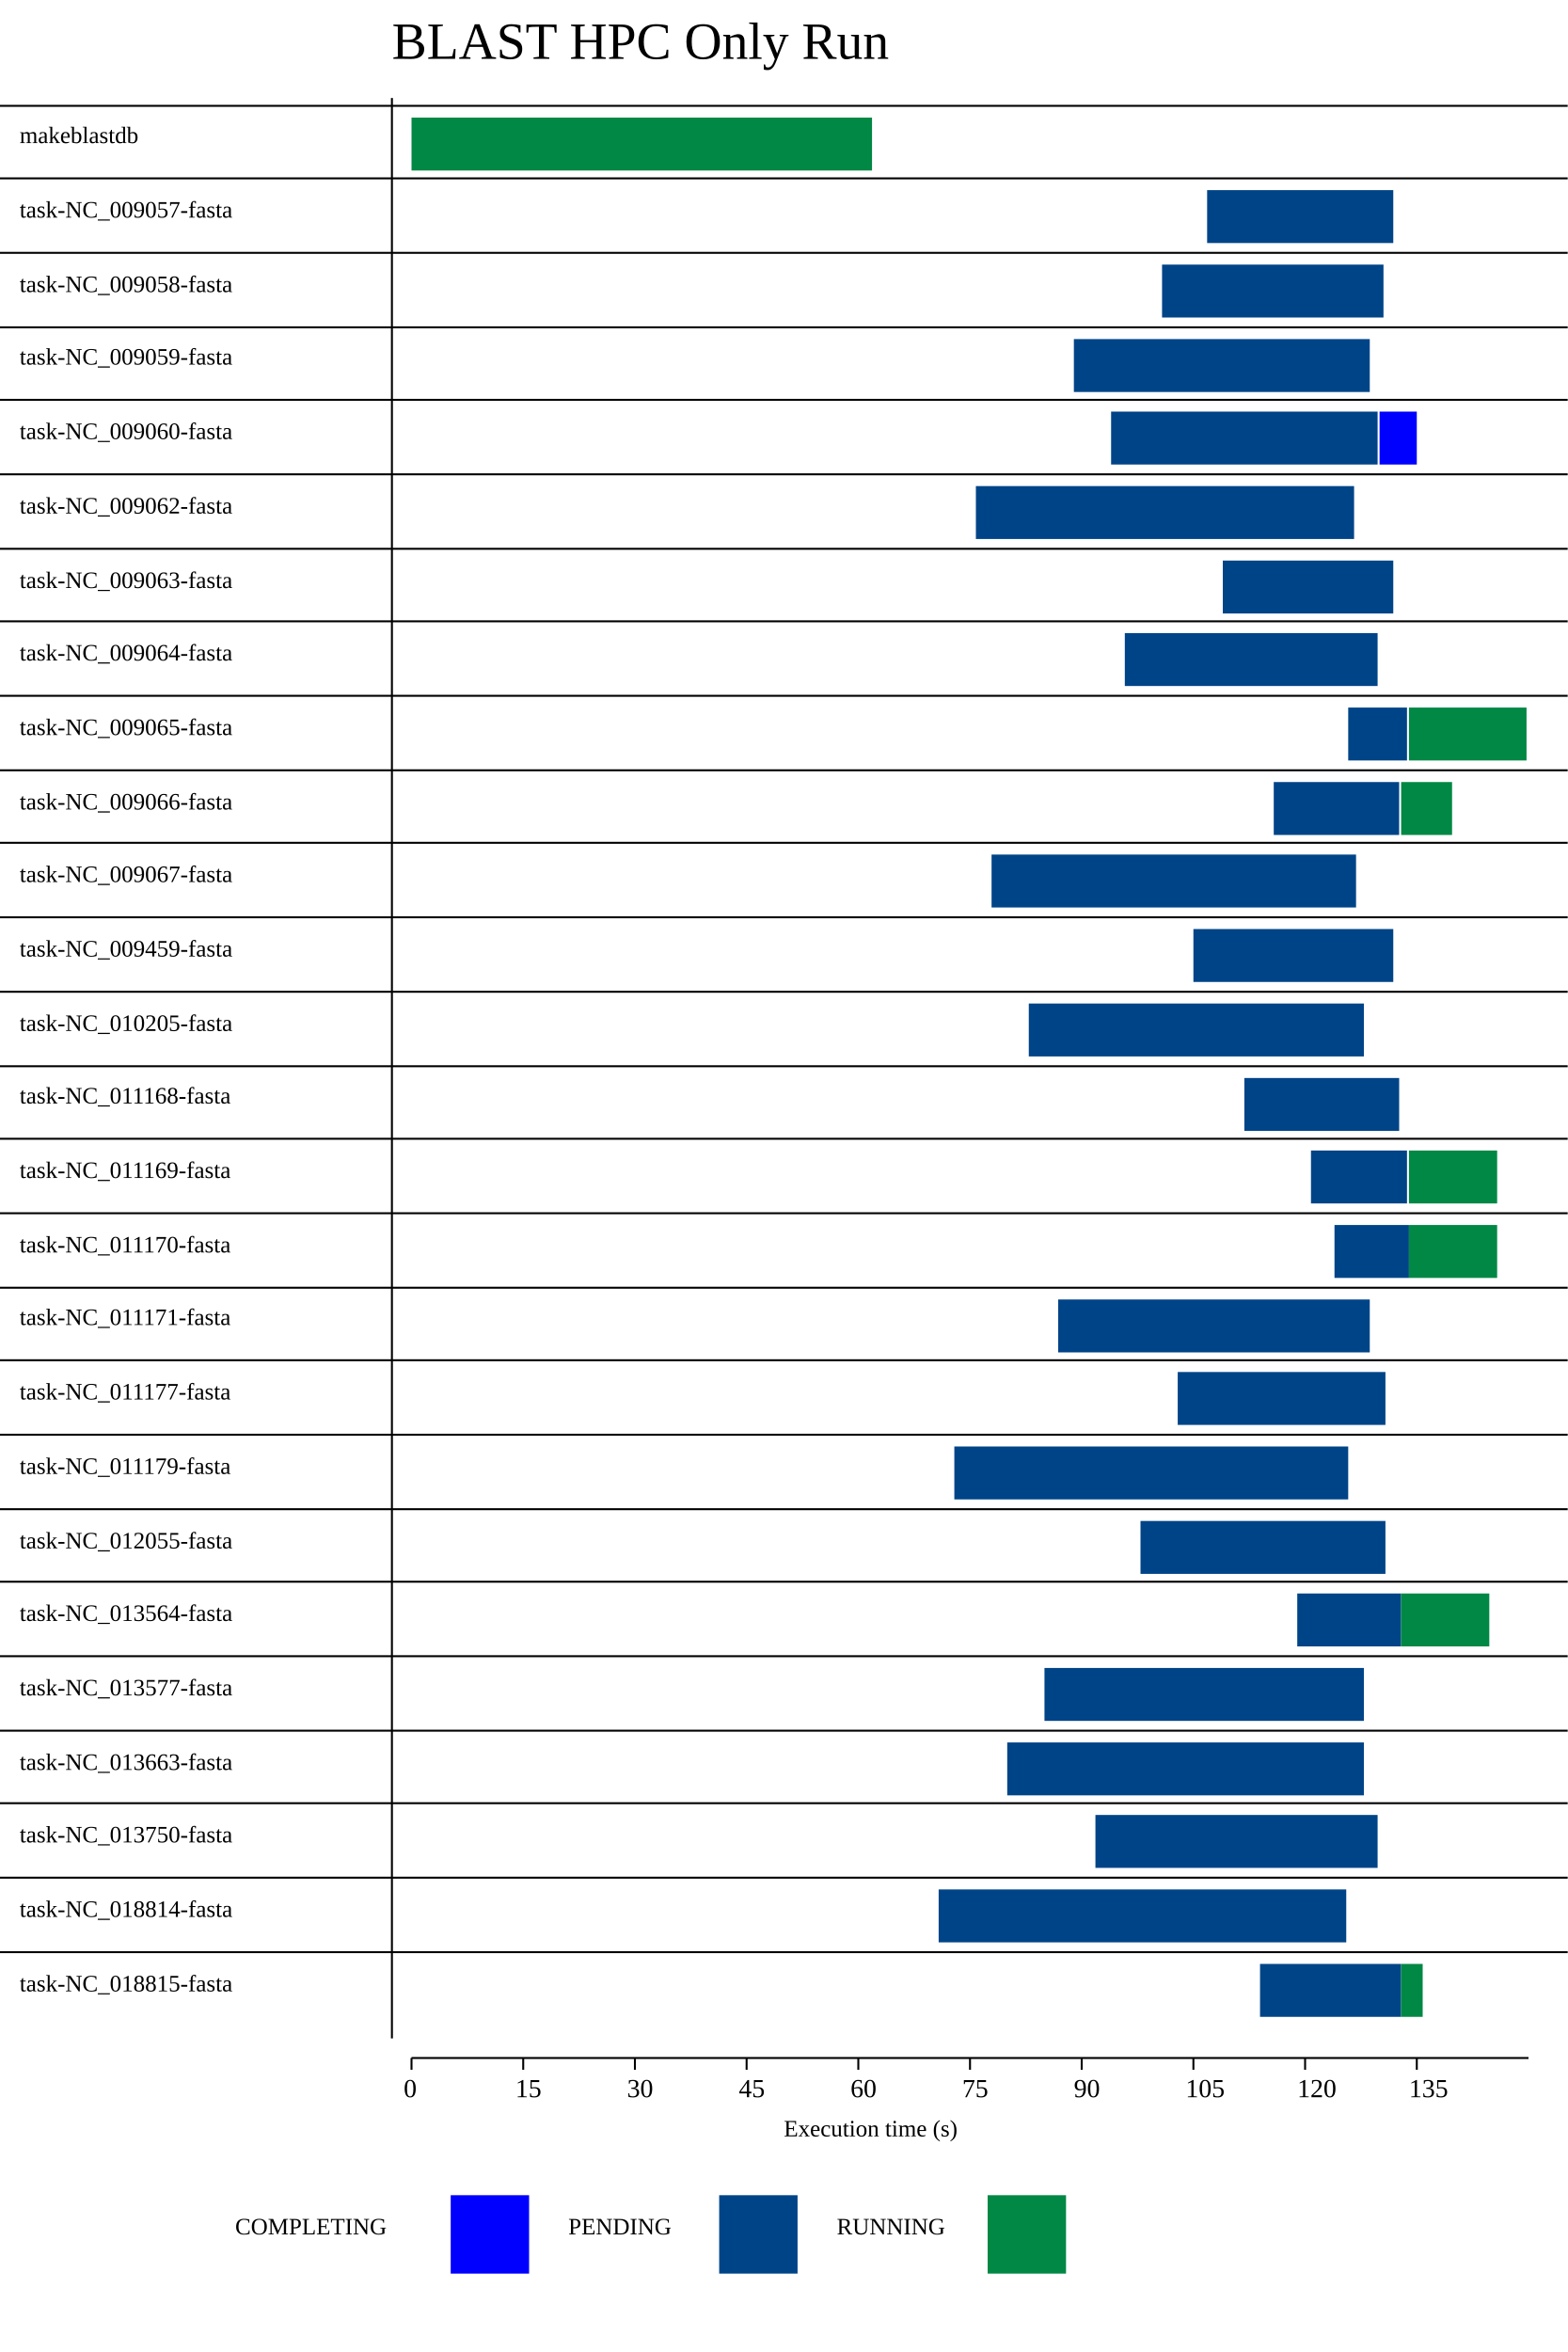
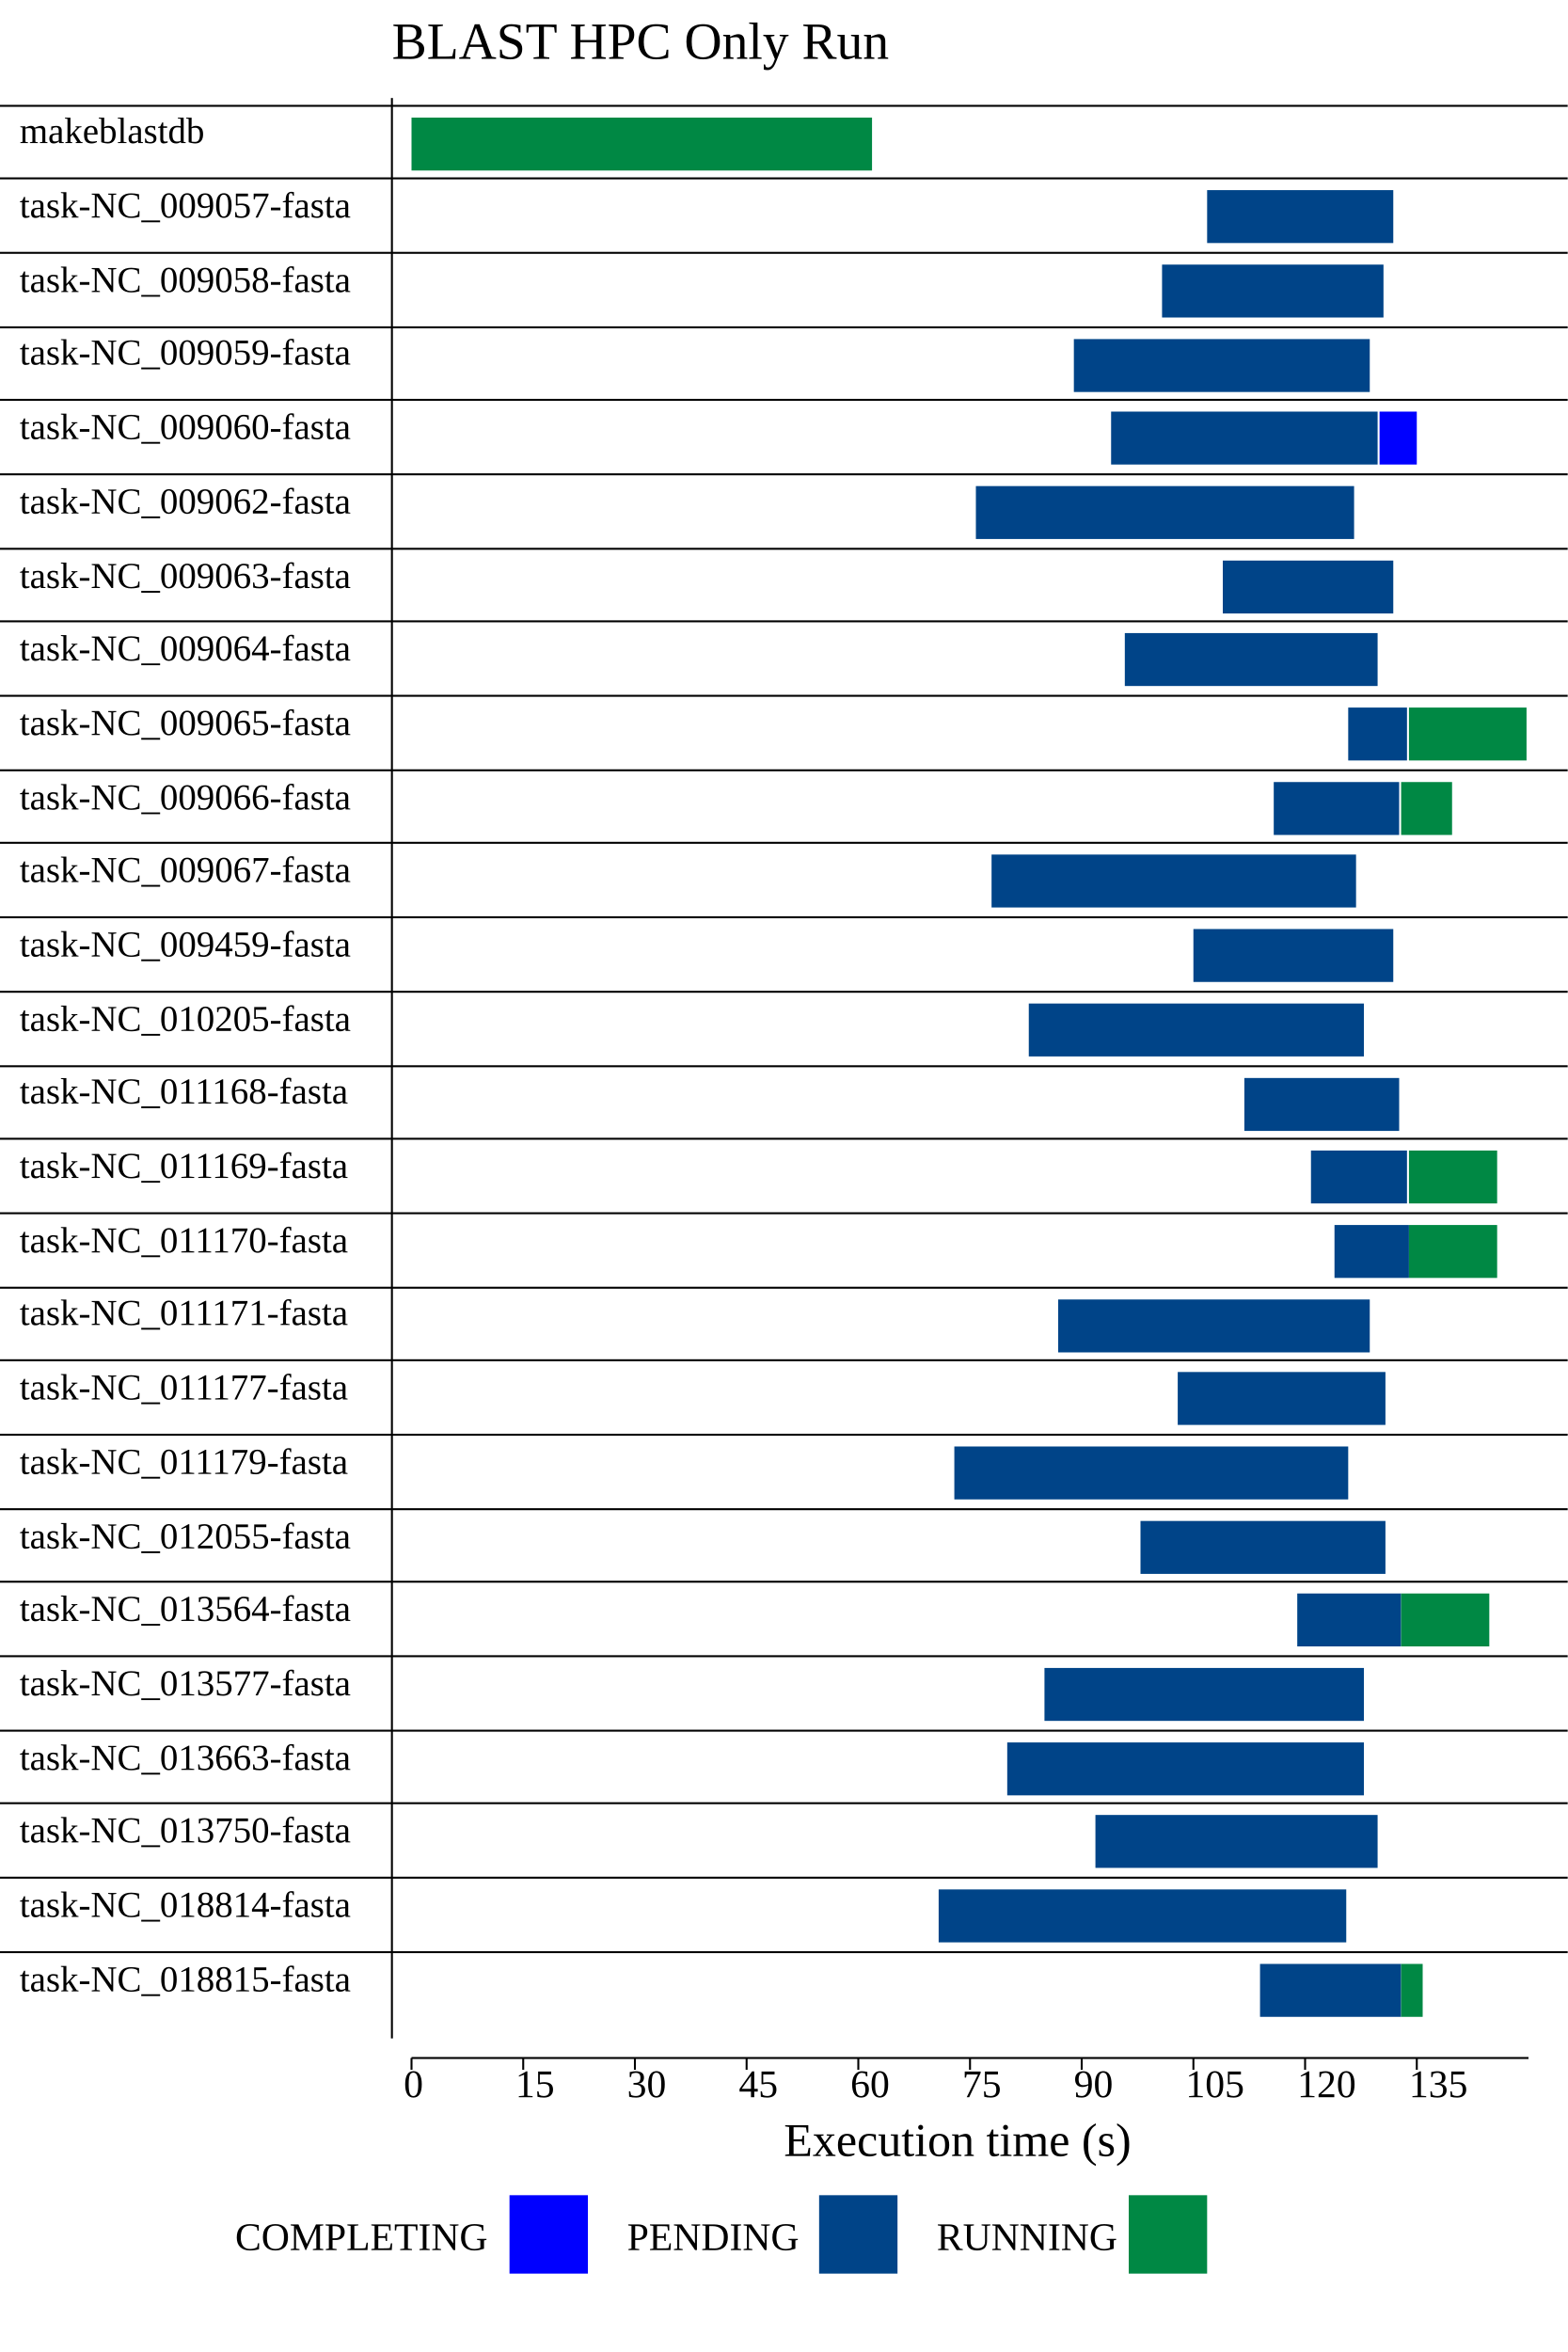
<svg xmlns="http://www.w3.org/2000/svg" width="800" height="1200">
  <g transform="None">
    <text x="200" y="30" style="font-size:20pt;">BLAST HPC Only Run</text>
    <g transform="translate(120 1120)">
-       <text x="0" y="20" style="">COMPLETING</text>
-       <rect x="110" y="0" width="40" height="40" fill="#0000ff">
+       <text x="0" y="28" style="font-size: 15pt;">COMPLETING</text>
+       <rect x="140" y="0" width="40" height="40" fill="#0000ff">
</rect>
-       <text x="170" y="20" style="">PENDING</text>
-       <rect x="247" y="0" width="40" height="40" fill="#004488">
+       <text x="200" y="28" style="font-size: 15pt;">PENDING</text>
+       <rect x="298" y="0" width="40" height="40" fill="#004488">
</rect>
-       <text x="307" y="20" style="">RUNNING</text>
-       <rect x="384" y="0" width="40" height="40" fill="#008844">
+       <text x="358" y="28" style="font-size: 15pt;">RUNNING</text>
+       <rect x="456" y="0" width="40" height="40" fill="#008844">
</rect>
    </g>
    <g transform="translate(0 50)">
-       <text x="10" y="23" style="">makeblastdb</text>
-       <text x="10" y="928" style="">task-NC_018814-fasta</text>
-       <text x="10" y="702" style="">task-NC_011179-fasta</text>
-       <text x="10" y="212" style="">task-NC_009062-fasta</text>
-       <text x="10" y="400" style="">task-NC_009067-fasta</text>
-       <text x="10" y="853" style="">task-NC_013663-fasta</text>
-       <text x="10" y="476" style="">task-NC_010205-fasta</text>
-       <text x="10" y="815" style="">task-NC_013577-fasta</text>
-       <text x="10" y="626" style="">task-NC_011171-fasta</text>
-       <text x="10" y="136" style="">task-NC_009059-fasta</text>
-       <text x="10" y="890" style="">task-NC_013750-fasta</text>
-       <text x="10" y="174" style="">task-NC_009060-fasta</text>
-       <text x="10" y="287" style="">task-NC_009064-fasta</text>
-       <text x="10" y="740" style="">task-NC_012055-fasta</text>
-       <text x="10" y="99" style="">task-NC_009058-fasta</text>
-       <text x="10" y="664" style="">task-NC_011177-fasta</text>
-       <text x="10" y="438" style="">task-NC_009459-fasta</text>
-       <text x="10" y="61" style="">task-NC_009057-fasta</text>
-       <text x="10" y="250" style="">task-NC_009063-fasta</text>
-       <text x="10" y="513" style="">task-NC_011168-fasta</text>
-       <text x="10" y="966" style="">task-NC_018815-fasta</text>
-       <text x="10" y="363" style="">task-NC_009066-fasta</text>
-       <text x="10" y="777" style="">task-NC_013564-fasta</text>
-       <text x="10" y="551" style="">task-NC_011169-fasta</text>
-       <text x="10" y="589" style="">task-NC_011170-fasta</text>
-       <text x="10" y="325" style="">task-NC_009065-fasta</text>
+       <text x="10" y="23" style="font-size: 14pt;">makeblastdb</text>
+       <text x="10" y="928" style="font-size: 14pt;">task-NC_018814-fasta</text>
+       <text x="10" y="702" style="font-size: 14pt;">task-NC_011179-fasta</text>
+       <text x="10" y="212" style="font-size: 14pt;">task-NC_009062-fasta</text>
+       <text x="10" y="400" style="font-size: 14pt;">task-NC_009067-fasta</text>
+       <text x="10" y="853" style="font-size: 14pt;">task-NC_013663-fasta</text>
+       <text x="10" y="476" style="font-size: 14pt;">task-NC_010205-fasta</text>
+       <text x="10" y="815" style="font-size: 14pt;">task-NC_013577-fasta</text>
+       <text x="10" y="626" style="font-size: 14pt;">task-NC_011171-fasta</text>
+       <text x="10" y="136" style="font-size: 14pt;">task-NC_009059-fasta</text>
+       <text x="10" y="890" style="font-size: 14pt;">task-NC_013750-fasta</text>
+       <text x="10" y="174" style="font-size: 14pt;">task-NC_009060-fasta</text>
+       <text x="10" y="287" style="font-size: 14pt;">task-NC_009064-fasta</text>
+       <text x="10" y="740" style="font-size: 14pt;">task-NC_012055-fasta</text>
+       <text x="10" y="99" style="font-size: 14pt;">task-NC_009058-fasta</text>
+       <text x="10" y="664" style="font-size: 14pt;">task-NC_011177-fasta</text>
+       <text x="10" y="438" style="font-size: 14pt;">task-NC_009459-fasta</text>
+       <text x="10" y="61" style="font-size: 14pt;">task-NC_009057-fasta</text>
+       <text x="10" y="250" style="font-size: 14pt;">task-NC_009063-fasta</text>
+       <text x="10" y="513" style="font-size: 14pt;">task-NC_011168-fasta</text>
+       <text x="10" y="966" style="font-size: 14pt;">task-NC_018815-fasta</text>
+       <text x="10" y="363" style="font-size: 14pt;">task-NC_009066-fasta</text>
+       <text x="10" y="777" style="font-size: 14pt;">task-NC_013564-fasta</text>
+       <text x="10" y="551" style="font-size: 14pt;">task-NC_011169-fasta</text>
+       <text x="10" y="589" style="font-size: 14pt;">task-NC_011170-fasta</text>
+       <text x="10" y="325" style="font-size: 14pt;">task-NC_009065-fasta</text>
      <path d="M0,4 L800,4 " style="stroke: #000000; stroke-width: 1px;" />
      <path d="M0,908 L800,908 " style="stroke: #000000; stroke-width: 1px;" />
      <path d="M0,682 L800,682 " style="stroke: #000000; stroke-width: 1px;" />
      <path d="M0,192 L800,192 " style="stroke: #000000; stroke-width: 1px;" />
      <path d="M0,380 L800,380 " style="stroke: #000000; stroke-width: 1px;" />
      <path d="M0,833 L800,833 " style="stroke: #000000; stroke-width: 1px;" />
      <path d="M0,456 L800,456 " style="stroke: #000000; stroke-width: 1px;" />
      <path d="M0,795 L800,795 " style="stroke: #000000; stroke-width: 1px;" />
      <path d="M0,607 L800,607 " style="stroke: #000000; stroke-width: 1px;" />
      <path d="M0,117 L800,117 " style="stroke: #000000; stroke-width: 1px;" />
      <path d="M0,870 L800,870 " style="stroke: #000000; stroke-width: 1px;" />
      <path d="M0,154 L800,154 " style="stroke: #000000; stroke-width: 1px;" />
      <path d="M0,267 L800,267 " style="stroke: #000000; stroke-width: 1px;" />
      <path d="M0,720 L800,720 " style="stroke: #000000; stroke-width: 1px;" />
      <path d="M0,79 L800,79 " style="stroke: #000000; stroke-width: 1px;" />
      <path d="M0,644 L800,644 " style="stroke: #000000; stroke-width: 1px;" />
      <path d="M0,418 L800,418 " style="stroke: #000000; stroke-width: 1px;" />
      <path d="M0,41 L800,41 " style="stroke: #000000; stroke-width: 1px;" />
      <path d="M0,230 L800,230 " style="stroke: #000000; stroke-width: 1px;" />
      <path d="M0,494 L800,494 " style="stroke: #000000; stroke-width: 1px;" />
      <path d="M0,946 L800,946 " style="stroke: #000000; stroke-width: 1px;" />
      <path d="M0,343 L800,343 " style="stroke: #000000; stroke-width: 1px;" />
      <path d="M0,757 L800,757 " style="stroke: #000000; stroke-width: 1px;" />
      <path d="M0,531 L800,531 " style="stroke: #000000; stroke-width: 1px;" />
      <path d="M0,569 L800,569 " style="stroke: #000000; stroke-width: 1px;" />
      <path d="M0,305 L800,305 " style="stroke: #000000; stroke-width: 1px;" />
      <path d="M200,0 L200,990 " style="stroke: #000000; stroke-width: 1px;" />
      <g transform="translate(200 0)">
        <rect x="10" y="10" width="0" height="27" fill="#004488">
</rect>
        <rect x="10" y="10" width="235" height="27" fill="#008844">
</rect>
        <rect x="279" y="914" width="208" height="27" fill="#004488">
</rect>
        <rect x="287" y="688" width="201" height="27" fill="#004488">
</rect>
        <rect x="298" y="198" width="193" height="27" fill="#004488">
</rect>
        <rect x="306" y="386" width="186" height="27" fill="#004488">
</rect>
        <rect x="314" y="839" width="182" height="27" fill="#004488">
</rect>
        <rect x="325" y="462" width="171" height="27" fill="#004488">
</rect>
        <rect x="333" y="801" width="163" height="27" fill="#004488">
</rect>
        <rect x="340" y="613" width="159" height="27" fill="#004488">
</rect>
        <rect x="348" y="123" width="151" height="27" fill="#004488">
</rect>
        <rect x="359" y="876" width="144" height="27" fill="#004488">
</rect>
        <rect x="367" y="160" width="136" height="27" fill="#004488">
</rect>
        <rect x="504" y="160" width="19" height="27" fill="#0000ff">
</rect>
        <rect x="374" y="273" width="129" height="27" fill="#004488">
</rect>
        <rect x="382" y="726" width="125" height="27" fill="#004488">
</rect>
        <rect x="393" y="85" width="113" height="27" fill="#004488">
</rect>
        <rect x="401" y="650" width="106" height="27" fill="#004488">
</rect>
        <rect x="409" y="424" width="102" height="27" fill="#004488">
</rect>
        <rect x="416" y="47" width="95" height="27" fill="#004488">
</rect>
        <rect x="424" y="236" width="87" height="27" fill="#004488">
</rect>
        <rect x="435" y="500" width="79" height="27" fill="#004488">
</rect>
        <rect x="443" y="952" width="72" height="27" fill="#004488">
</rect>
        <rect x="515" y="952" width="11" height="27" fill="#008844">
</rect>
        <rect x="450" y="349" width="64" height="27" fill="#004488">
</rect>
        <rect x="515" y="349" width="26" height="27" fill="#008844">
</rect>
        <rect x="462" y="763" width="53" height="27" fill="#004488">
</rect>
        <rect x="515" y="763" width="45" height="27" fill="#008844">
</rect>
        <rect x="469" y="537" width="49" height="27" fill="#004488">
</rect>
        <rect x="519" y="537" width="45" height="27" fill="#008844">
</rect>
        <rect x="481" y="575" width="38" height="27" fill="#004488">
</rect>
        <rect x="519" y="575" width="45" height="27" fill="#008844">
</rect>
        <rect x="488" y="311" width="30" height="27" fill="#004488">
</rect>
        <rect x="519" y="311" width="60" height="27" fill="#008844">
</rect>
        <g transform="translate(0 1000)">
          <path d="M10,0 L580,0" stroke="#000000" />
          <path d="M10.0,0 L10.0,6" stroke="#000000" />
-           <text x="6" y="20" style="font-size: 10pt">0</text>
+           <text x="6" y="20" style="font-size: 15pt;">0</text>
          <path d="M67.0,0 L67.0,6" stroke="#000000" />
-           <text x="63" y="20" style="font-size: 10pt">15</text>
+           <text x="63" y="20" style="font-size: 15pt;">15</text>
          <path d="M124.0,0 L124.0,6" stroke="#000000" />
-           <text x="120" y="20" style="font-size: 10pt">30</text>
+           <text x="120" y="20" style="font-size: 15pt;">30</text>
          <path d="M181.0,0 L181.0,6" stroke="#000000" />
-           <text x="177" y="20" style="font-size: 10pt">45</text>
+           <text x="177" y="20" style="font-size: 15pt;">45</text>
          <path d="M238.0,0 L238.0,6" stroke="#000000" />
-           <text x="234" y="20" style="font-size: 10pt">60</text>
+           <text x="234" y="20" style="font-size: 15pt;">60</text>
          <path d="M295.0,0 L295.0,6" stroke="#000000" />
-           <text x="291" y="20" style="font-size: 10pt">75</text>
+           <text x="291" y="20" style="font-size: 15pt;">75</text>
          <path d="M352.0,0 L352.0,6" stroke="#000000" />
-           <text x="348" y="20" style="font-size: 10pt">90</text>
+           <text x="348" y="20" style="font-size: 15pt;">90</text>
          <path d="M409.0,0 L409.0,6" stroke="#000000" />
-           <text x="405" y="20" style="font-size: 10pt">105</text>
+           <text x="405" y="20" style="font-size: 15pt;">105</text>
          <path d="M466.0,0 L466.0,6" stroke="#000000" />
-           <text x="462" y="20" style="font-size: 10pt">120</text>
+           <text x="462" y="20" style="font-size: 15pt;">120</text>
          <path d="M523.0,0 L523.0,6" stroke="#000000" />
-           <text x="519" y="20" style="font-size: 10pt">135</text>
-           <text x="200" y="40" style="">Execution time (s)</text>
+           <text x="519" y="20" style="font-size: 15pt;">135</text>
+           <text x="200" y="50" style="font-size: 18pt;">Execution time (s)</text>
        </g>
      </g>
    </g>
  </g>
</svg>
